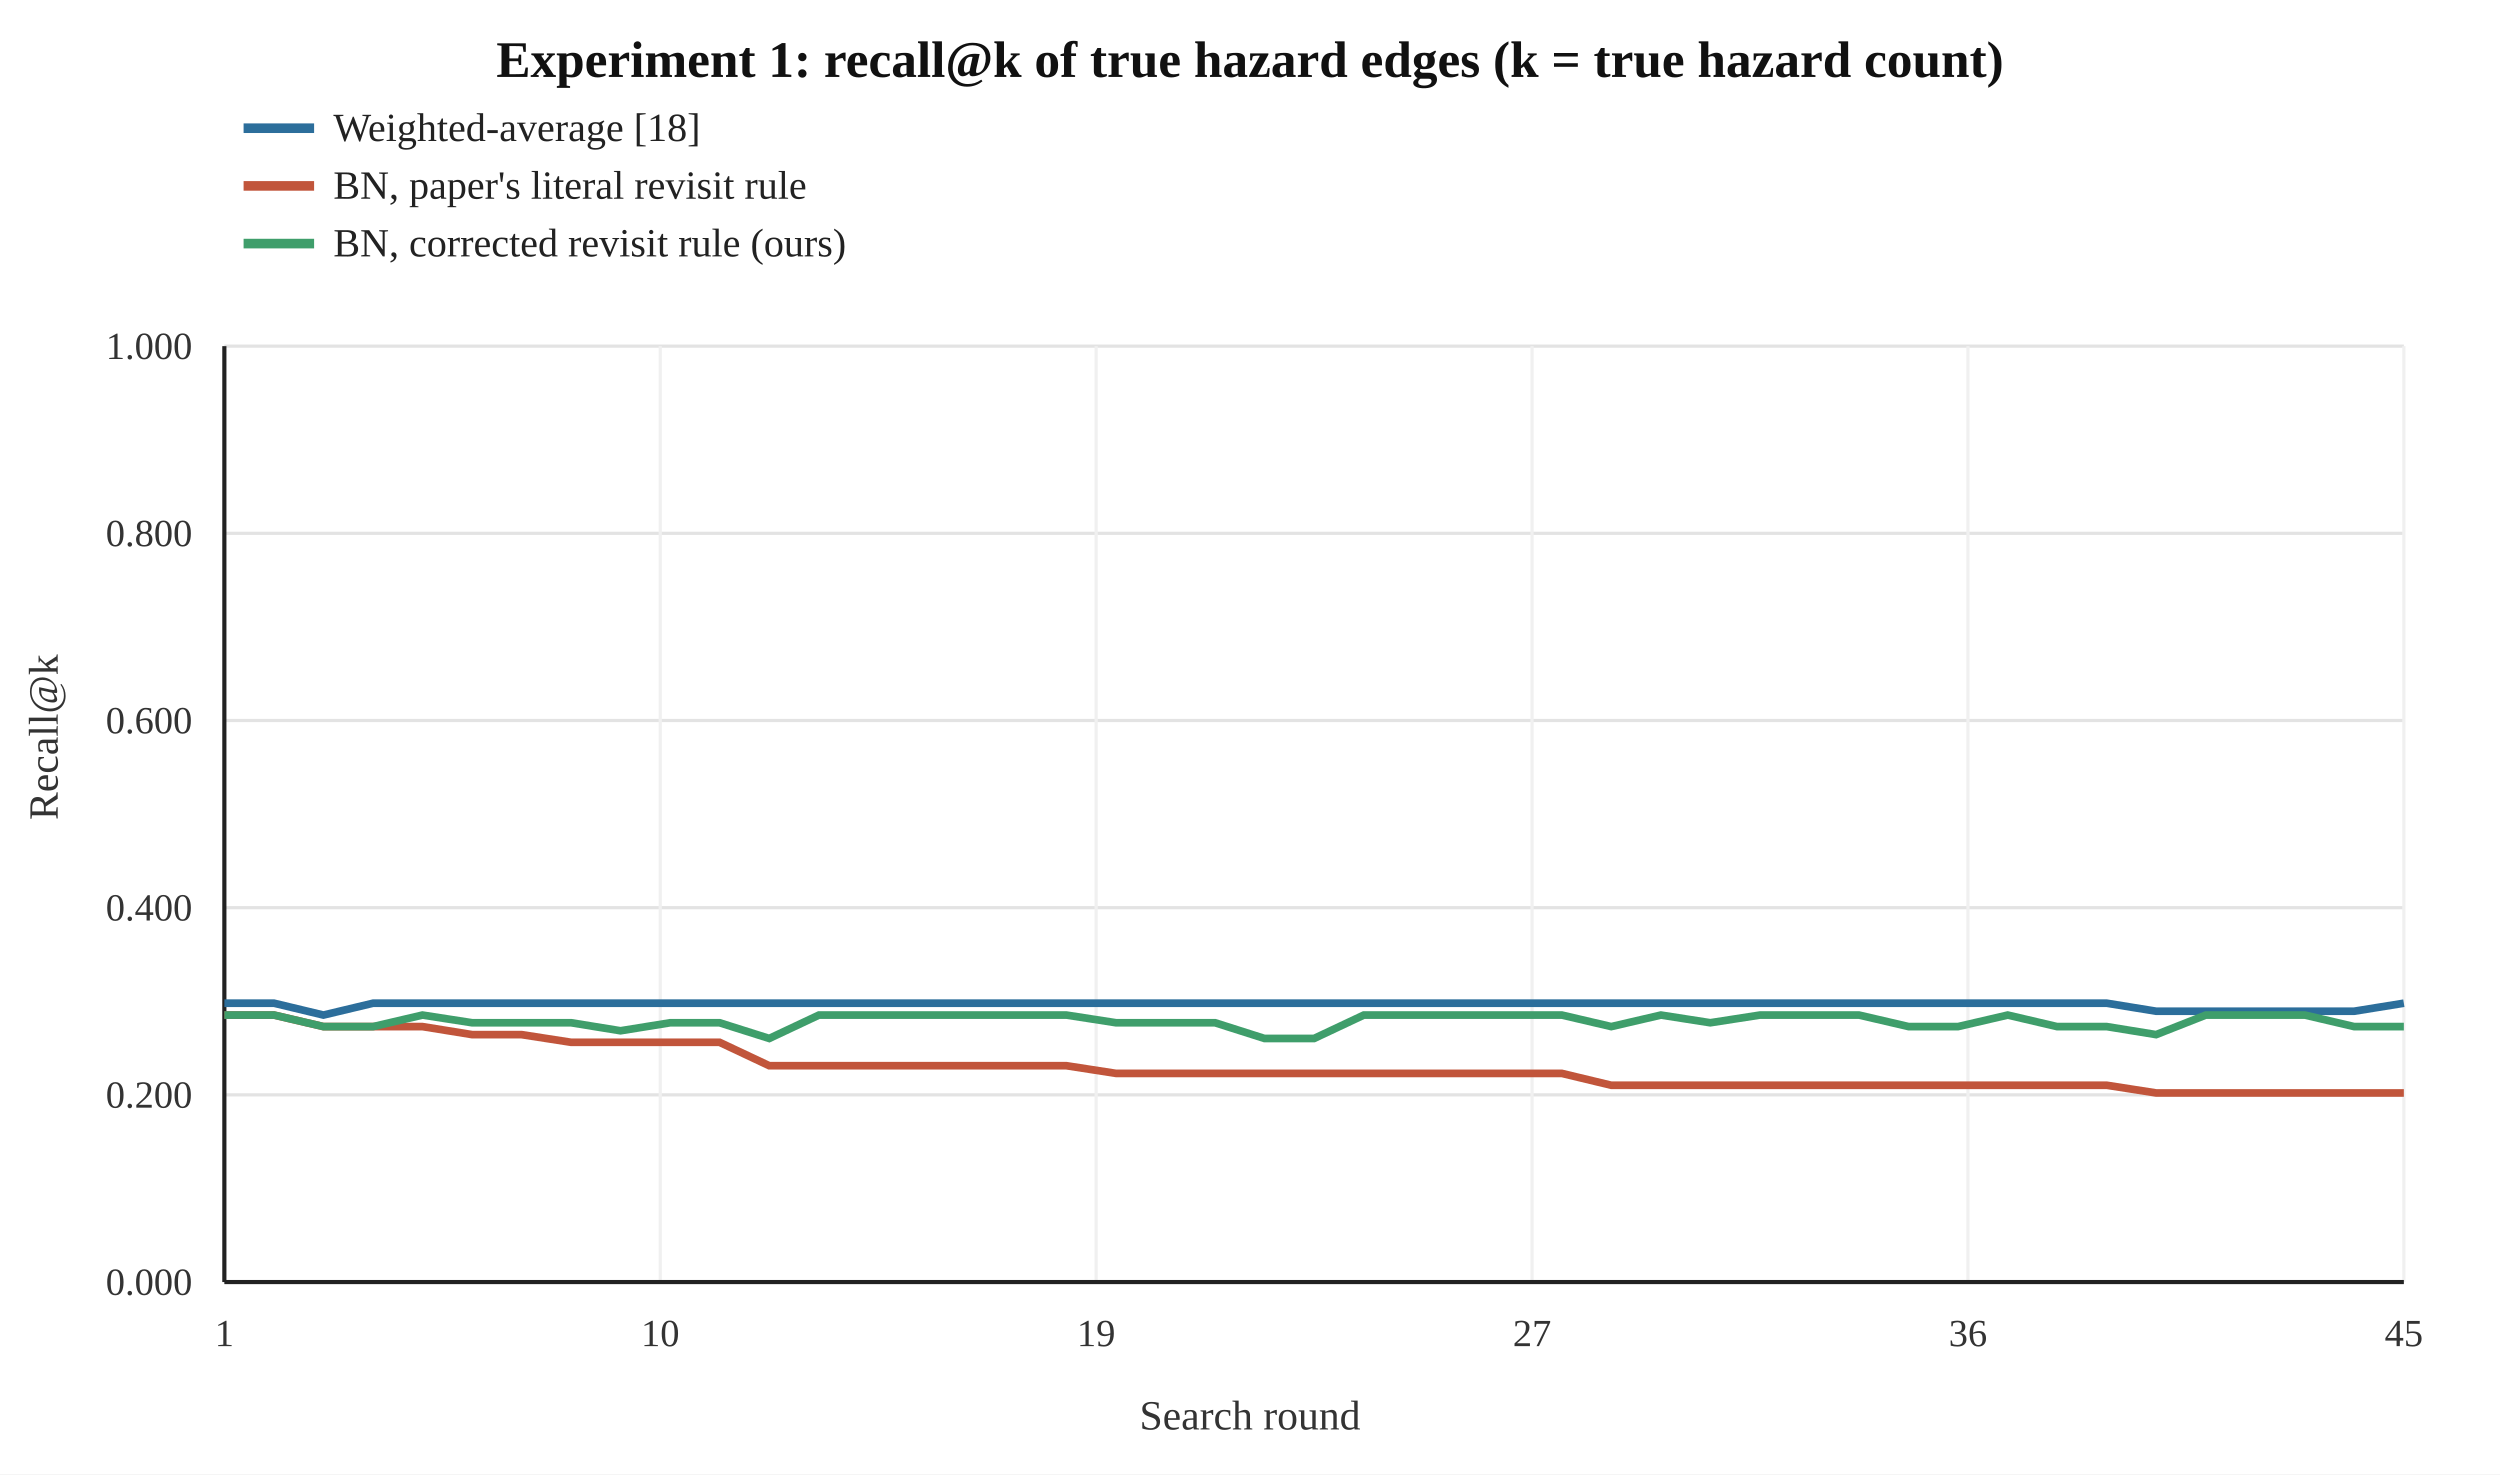
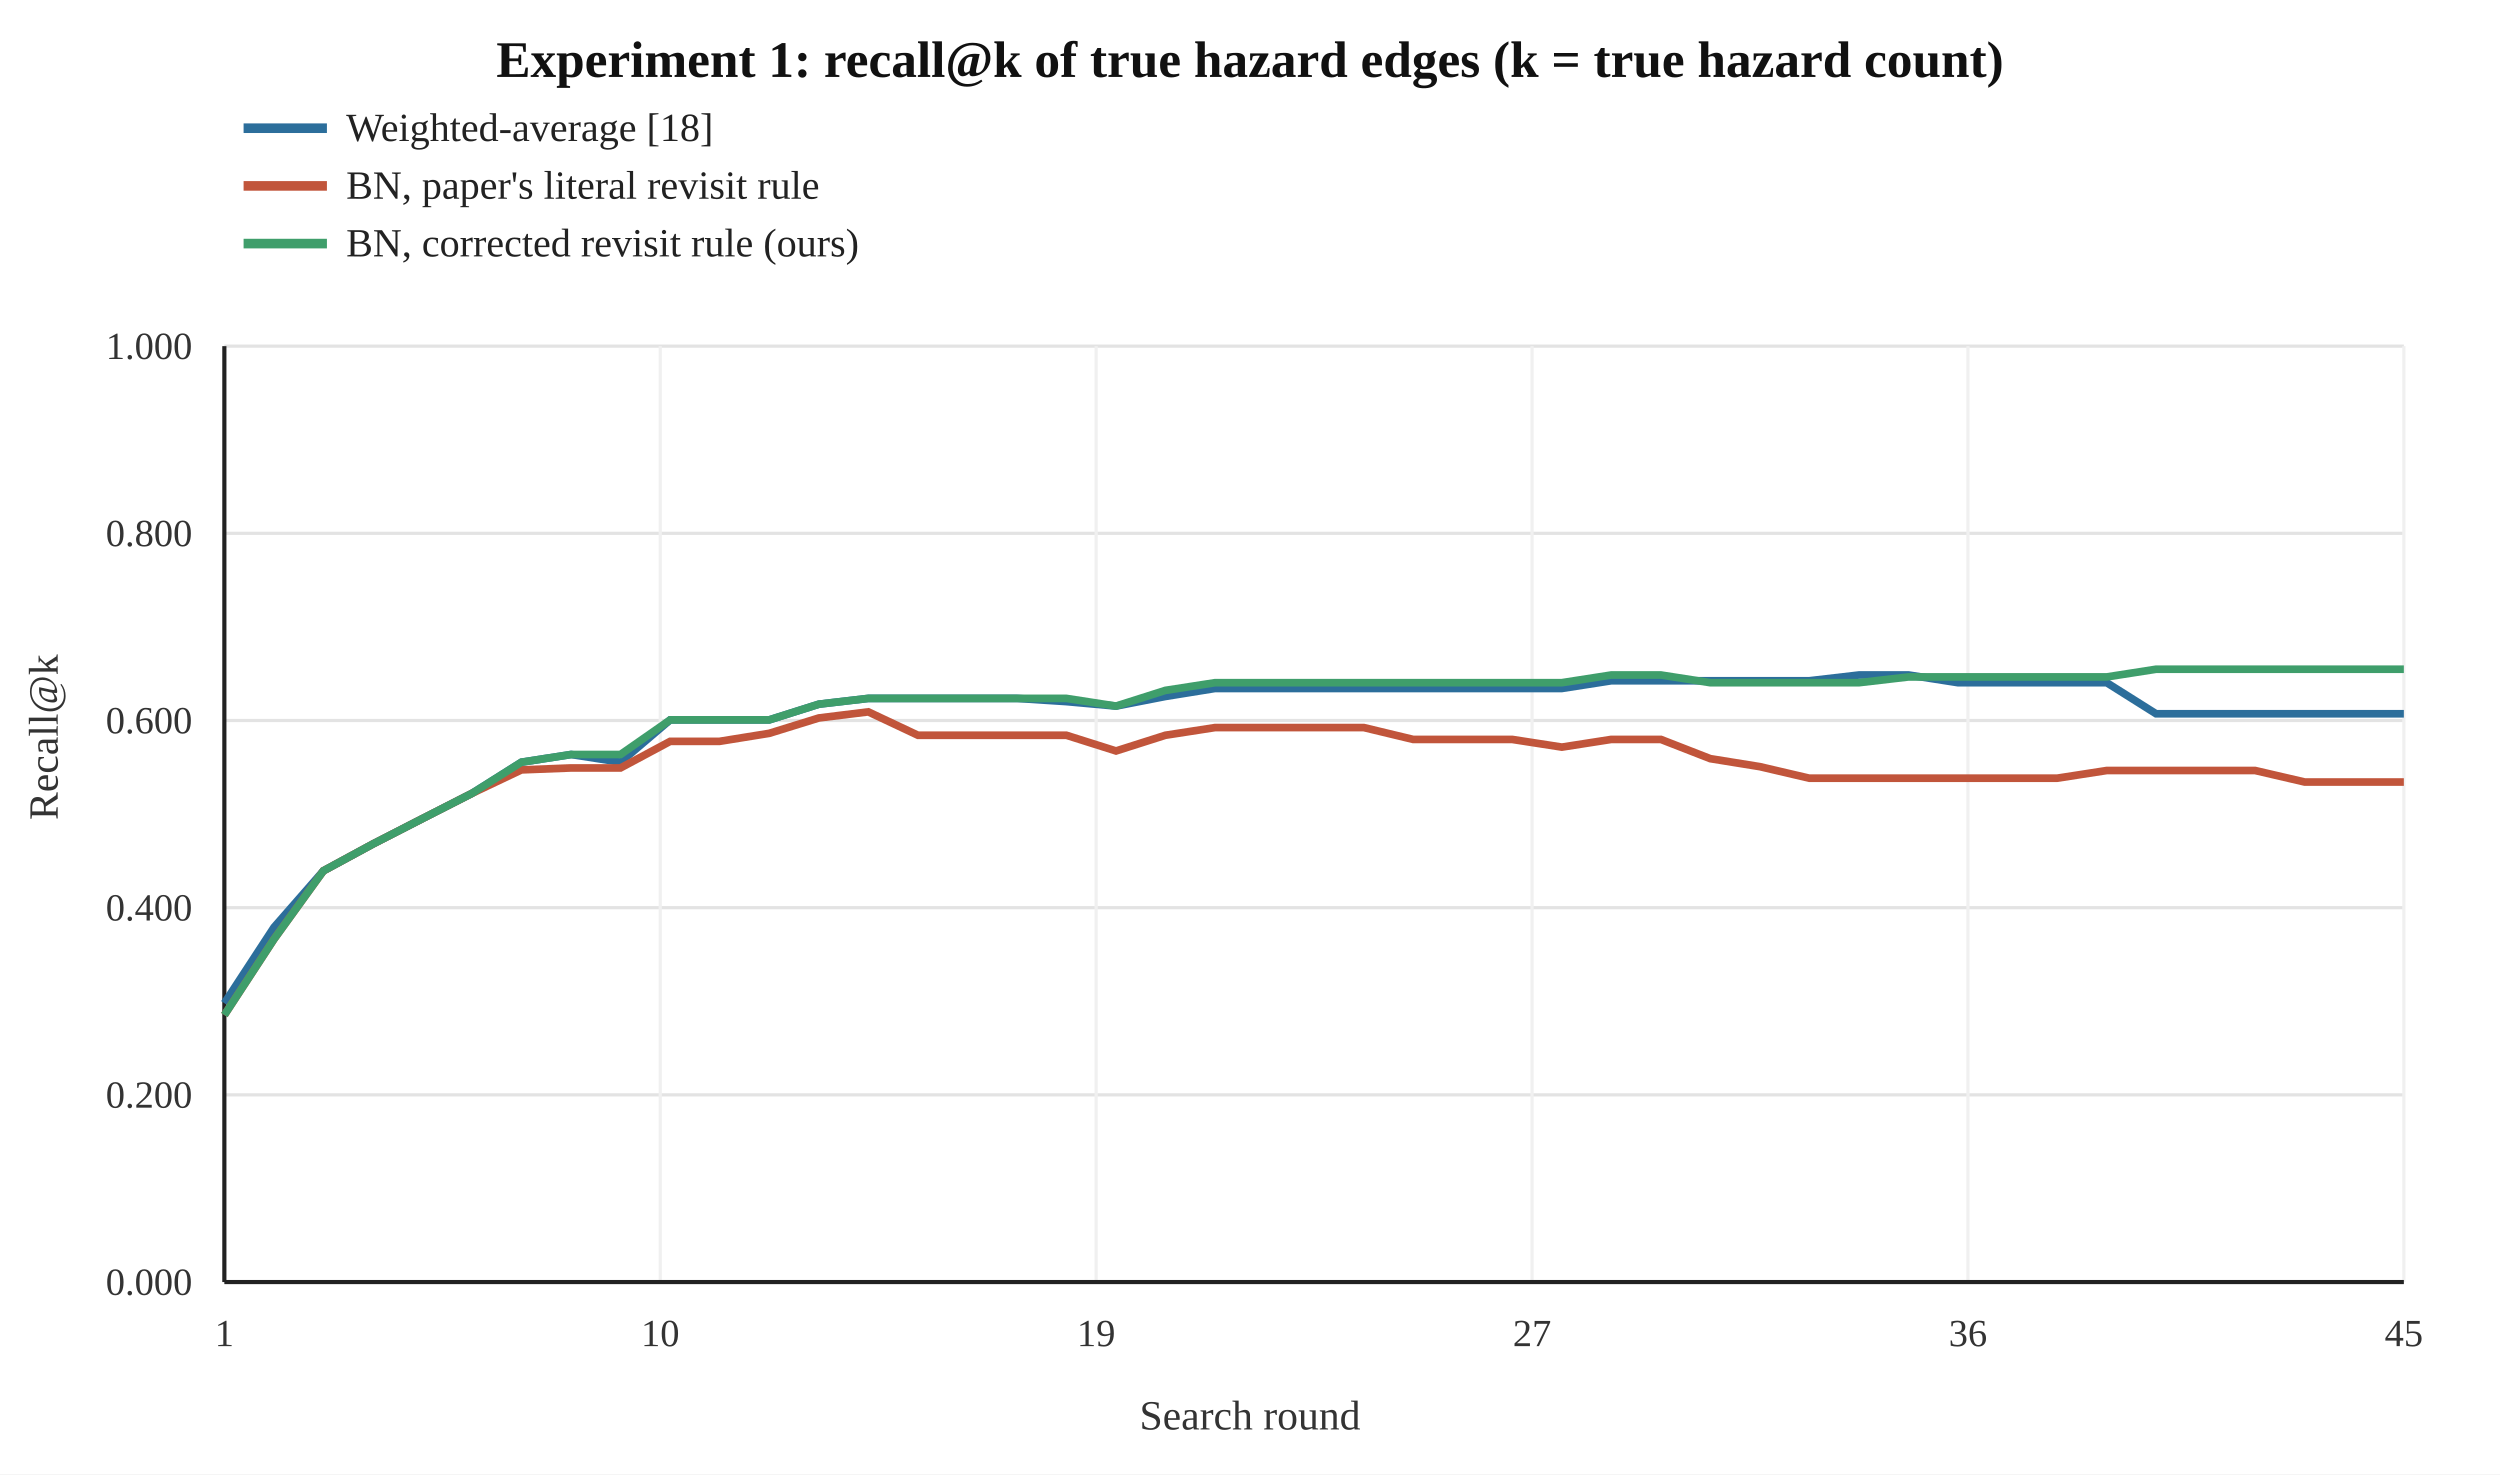
<svg xmlns="http://www.w3.org/2000/svg" width="780" height="460" viewBox="0 0 780 460" font-family="Georgia, 'Times New Roman', serif">
  <rect x="0" y="0" width="780" height="460" fill="#ffffff" />
  <line x1="70" y1="400.0" x2="750" y2="400.0" stroke="#e3e3e3" stroke-width="1" />
  <text x="60" y="404.0" font-size="12" fill="#333" text-anchor="end">0.000</text>
  <line x1="70" y1="341.6" x2="750" y2="341.6" stroke="#e3e3e3" stroke-width="1" />
  <text x="60" y="345.6" font-size="12" fill="#333" text-anchor="end">0.200</text>
  <line x1="70" y1="283.2" x2="750" y2="283.2" stroke="#e3e3e3" stroke-width="1" />
  <text x="60" y="287.2" font-size="12" fill="#333" text-anchor="end">0.400</text>
  <line x1="70" y1="224.8" x2="750" y2="224.8" stroke="#e3e3e3" stroke-width="1" />
  <text x="60" y="228.8" font-size="12" fill="#333" text-anchor="end">0.600</text>
  <line x1="70" y1="166.4" x2="750" y2="166.4" stroke="#e3e3e3" stroke-width="1" />
  <text x="60" y="170.4" font-size="12" fill="#333" text-anchor="end">0.800</text>
  <line x1="70" y1="108.0" x2="750" y2="108.0" stroke="#e3e3e3" stroke-width="1" />
  <text x="60" y="112.0" font-size="12" fill="#333" text-anchor="end">1.000</text>
  <line x1="70.0" y1="108" x2="70.0" y2="400" stroke="#f0f0f0" stroke-width="1" />
  <text x="70.0" y="420" font-size="12" fill="#333" text-anchor="middle">1</text>
  <line x1="206.0" y1="108" x2="206.0" y2="400" stroke="#f0f0f0" stroke-width="1" />
  <text x="206.0" y="420" font-size="12" fill="#333" text-anchor="middle">10</text>
  <line x1="342.0" y1="108" x2="342.0" y2="400" stroke="#f0f0f0" stroke-width="1" />
  <text x="342.0" y="420" font-size="12" fill="#333" text-anchor="middle">19</text>
  <line x1="478.0" y1="108" x2="478.0" y2="400" stroke="#f0f0f0" stroke-width="1" />
  <text x="478.0" y="420" font-size="12" fill="#333" text-anchor="middle">27</text>
  <line x1="614.0" y1="108" x2="614.0" y2="400" stroke="#f0f0f0" stroke-width="1" />
  <text x="614.0" y="420" font-size="12" fill="#333" text-anchor="middle">36</text>
  <line x1="750.0" y1="108" x2="750.0" y2="400" stroke="#f0f0f0" stroke-width="1" />
  <text x="750.0" y="420" font-size="12" fill="#333" text-anchor="middle">45</text>
  <line x1="70" y1="108" x2="70" y2="400" stroke="#222" stroke-width="1.3" />
  <line x1="70" y1="400" x2="750" y2="400" stroke="#222" stroke-width="1.3" />
-   <polyline points="70.0,313.0 85.5,313.0 100.9,316.7 116.4,313.0 131.8,313.0 147.3,313.0 162.7,313.0 178.2,313.0 193.6,313.0 209.1,313.0 224.5,313.0 240.0,313.0 255.5,313.0 270.9,313.0 286.4,313.0 301.8,313.0 317.3,313.0 332.7,313.0 348.2,313.0 363.6,313.0 379.1,313.0 394.5,313.0 410.0,313.0 425.5,313.0 440.9,313.0 456.4,313.0 471.8,313.0 487.3,313.0 502.7,313.0 518.2,313.0 533.6,313.0 549.1,313.0 564.5,313.0 580.0,313.0 595.5,313.0 610.9,313.0 626.4,313.0 641.8,313.0 657.3,313.0 672.7,315.5 688.2,315.5 703.6,315.5 719.1,315.5 734.5,315.5 750.0,313.0" fill="none" stroke="#2C6E9B" stroke-width="2.4" />
-   <polyline points="70.0,316.7 85.5,316.7 100.9,320.3 116.4,320.3 131.8,320.3 147.3,322.8 162.7,322.8 178.2,325.2 193.6,325.2 209.1,325.2 224.5,325.2 240.0,332.5 255.5,332.5 270.9,332.5 286.4,332.5 301.8,332.5 317.3,332.5 332.7,332.5 348.2,334.9 363.6,334.9 379.1,334.9 394.5,334.9 410.0,334.9 425.5,334.9 440.9,334.9 456.4,334.9 471.8,334.9 487.3,334.9 502.7,338.6 518.2,338.6 533.6,338.6 549.1,338.6 564.5,338.6 580.0,338.6 595.5,338.6 610.9,338.6 626.4,338.6 641.8,338.6 657.3,338.6 672.7,341.0 688.2,341.0 703.6,341.0 719.1,341.0 734.5,341.0 750.0,341.0" fill="none" stroke="#C1553B" stroke-width="2.4" />
-   <polyline points="70.0,316.7 85.5,316.7 100.9,320.3 116.4,320.3 131.8,316.7 147.3,319.1 162.7,319.1 178.2,319.1 193.6,321.6 209.1,319.1 224.5,319.1 240.0,324.0 255.5,316.7 270.9,316.7 286.4,316.7 301.8,316.7 317.3,316.7 332.7,316.7 348.2,319.1 363.6,319.1 379.1,319.1 394.5,324.0 410.0,324.0 425.5,316.7 440.9,316.7 456.4,316.7 471.8,316.7 487.3,316.7 502.7,320.3 518.2,316.7 533.6,319.1 549.1,316.7 564.5,316.7 580.0,316.7 595.5,320.3 610.9,320.3 626.4,316.7 641.8,320.3 657.3,320.3 672.7,322.8 688.2,316.7 703.6,316.7 719.1,316.7 734.5,320.3 750.0,320.3" fill="none" stroke="#3F9E6B" stroke-width="2.4" />
-   <line x1="76" y1="40" x2="98" y2="40" stroke="#2C6E9B" stroke-width="3" />
-   <text x="104" y="44" font-size="12.5" fill="#222">Weighted-average [18]</text>
-   <line x1="76" y1="58" x2="98" y2="58" stroke="#C1553B" stroke-width="3" />
-   <text x="104" y="62" font-size="12.5" fill="#222">BN, paper's literal revisit rule</text>
-   <line x1="76" y1="76" x2="98" y2="76" stroke="#3F9E6B" stroke-width="3" />
-   <text x="104" y="80" font-size="12.5" fill="#222">BN, corrected revisit rule (ours)</text>
+   <polyline points="70.0,313.0 85.5,289.3 100.9,271.7 116.4,263.3 131.8,255.4 147.3,247.5 162.7,237.8 178.2,235.4 193.6,237.8 209.1,224.6 224.5,224.6 240.0,224.6 255.5,219.7 270.9,217.9 286.4,217.9 301.8,217.9 317.3,217.9 332.7,218.9 348.2,220.3 363.6,217.3 379.1,214.8 394.5,214.8 410.0,214.8 425.5,214.8 440.9,214.8 456.4,214.8 471.8,214.8 487.3,214.8 502.7,212.4 518.2,212.4 533.6,212.4 549.1,212.4 564.5,212.4 580.0,210.6 595.5,210.6 610.9,213.0 626.4,213.0 641.8,213.0 657.3,213.0 672.7,222.7 688.2,222.7 703.6,222.7 719.1,222.7 734.5,222.7 750.0,222.7" fill="none" stroke="#2C6E9B" stroke-width="2.4" />
+   <polyline points="70.0,316.7 85.5,293.0 100.9,271.7 116.4,263.3 131.8,255.4 147.3,247.5 162.7,240.2 178.2,239.6 193.6,239.6 209.1,231.3 224.5,231.3 240.0,228.8 255.5,224.0 270.9,222.1 286.4,229.4 301.8,229.4 317.3,229.4 332.7,229.4 348.2,234.3 363.6,229.4 379.1,227.0 394.5,227.0 410.0,227.0 425.5,227.0 440.9,230.7 456.4,230.7 471.8,230.7 487.3,233.1 502.7,230.7 518.2,230.7 533.6,236.7 549.1,239.2 564.5,242.8 580.0,242.8 595.5,242.8 610.9,242.8 626.4,242.8 641.8,242.8 657.3,240.4 672.7,240.4 688.2,240.4 703.6,240.4 719.1,244.0 734.5,244.0 750.0,244.0" fill="none" stroke="#C1553B" stroke-width="2.4" />
+   <polyline points="70.0,316.7 85.5,293.0 100.9,271.7 116.4,263.3 131.8,255.4 147.3,247.5 162.7,237.8 178.2,235.4 193.6,235.4 209.1,224.6 224.5,224.6 240.0,224.6 255.5,219.7 270.9,217.9 286.4,217.9 301.8,217.9 317.3,217.9 332.7,217.9 348.2,220.3 363.6,215.4 379.1,213.0 394.5,213.0 410.0,213.0 425.5,213.0 440.9,213.0 456.4,213.0 471.8,213.0 487.3,213.0 502.7,210.6 518.2,210.6 533.6,213.0 549.1,213.0 564.5,213.0 580.0,213.0 595.5,211.2 610.9,211.2 626.4,211.2 641.8,211.2 657.3,211.2 672.7,208.8 688.2,208.8 703.6,208.8 719.1,208.8 734.5,208.8 750.0,208.8" fill="none" stroke="#3F9E6B" stroke-width="2.4" />
+   <line x1="76" y1="40" x2="102" y2="40" stroke="#2C6E9B" stroke-width="3" />
+   <text x="108" y="44" font-size="12.5" fill="#222">Weighted-average [18]</text>
+   <line x1="76" y1="58" x2="102" y2="58" stroke="#C1553B" stroke-width="3" />
+   <text x="108" y="62" font-size="12.5" fill="#222">BN, paper's literal revisit rule</text>
+   <line x1="76" y1="76" x2="102" y2="76" stroke="#3F9E6B" stroke-width="3" />
+   <text x="108" y="80" font-size="12.5" fill="#222">BN, corrected revisit rule (ours)</text>
  <text x="390.0" y="24" font-size="16" fill="#111" text-anchor="middle" font-weight="bold">Experiment 1: recall@k of true hazard edges (k = true hazard count)</text>
  <text x="390.0" y="446" font-size="13" fill="#333" text-anchor="middle">Search round</text>
  <text x="18" y="230.0" font-size="13" fill="#333" text-anchor="middle" transform="rotate(-90 18 230.0)">Recall@k</text>
</svg>
